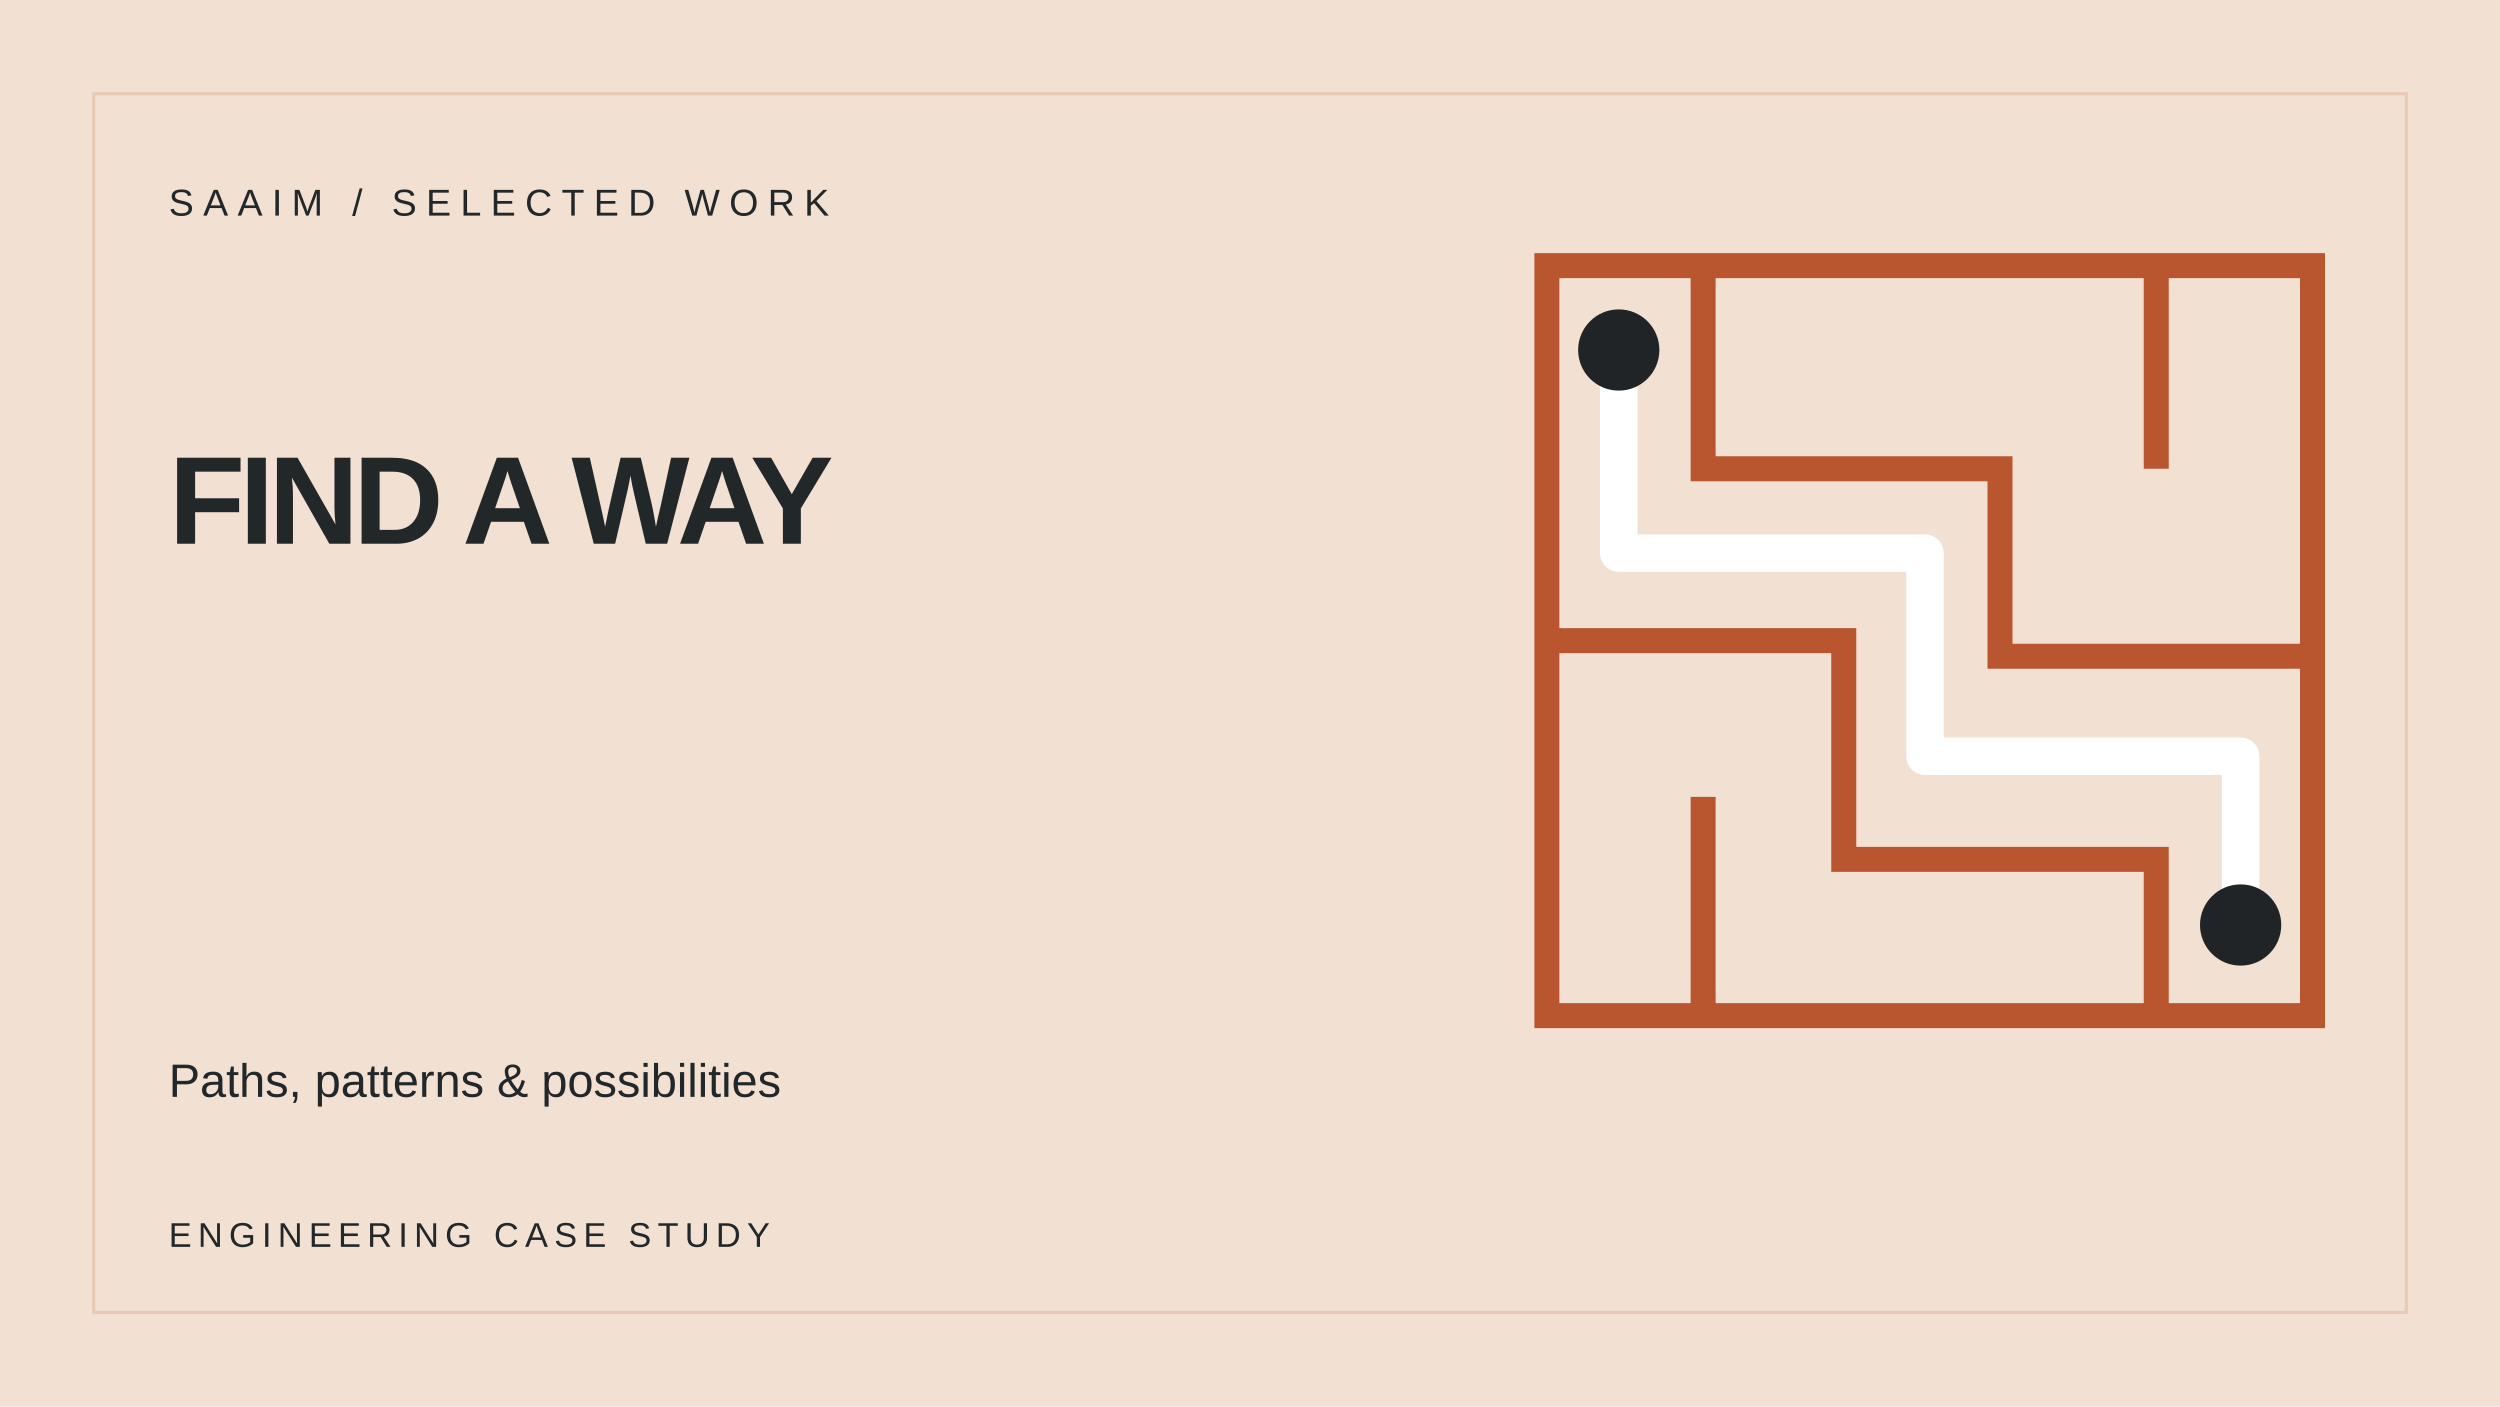
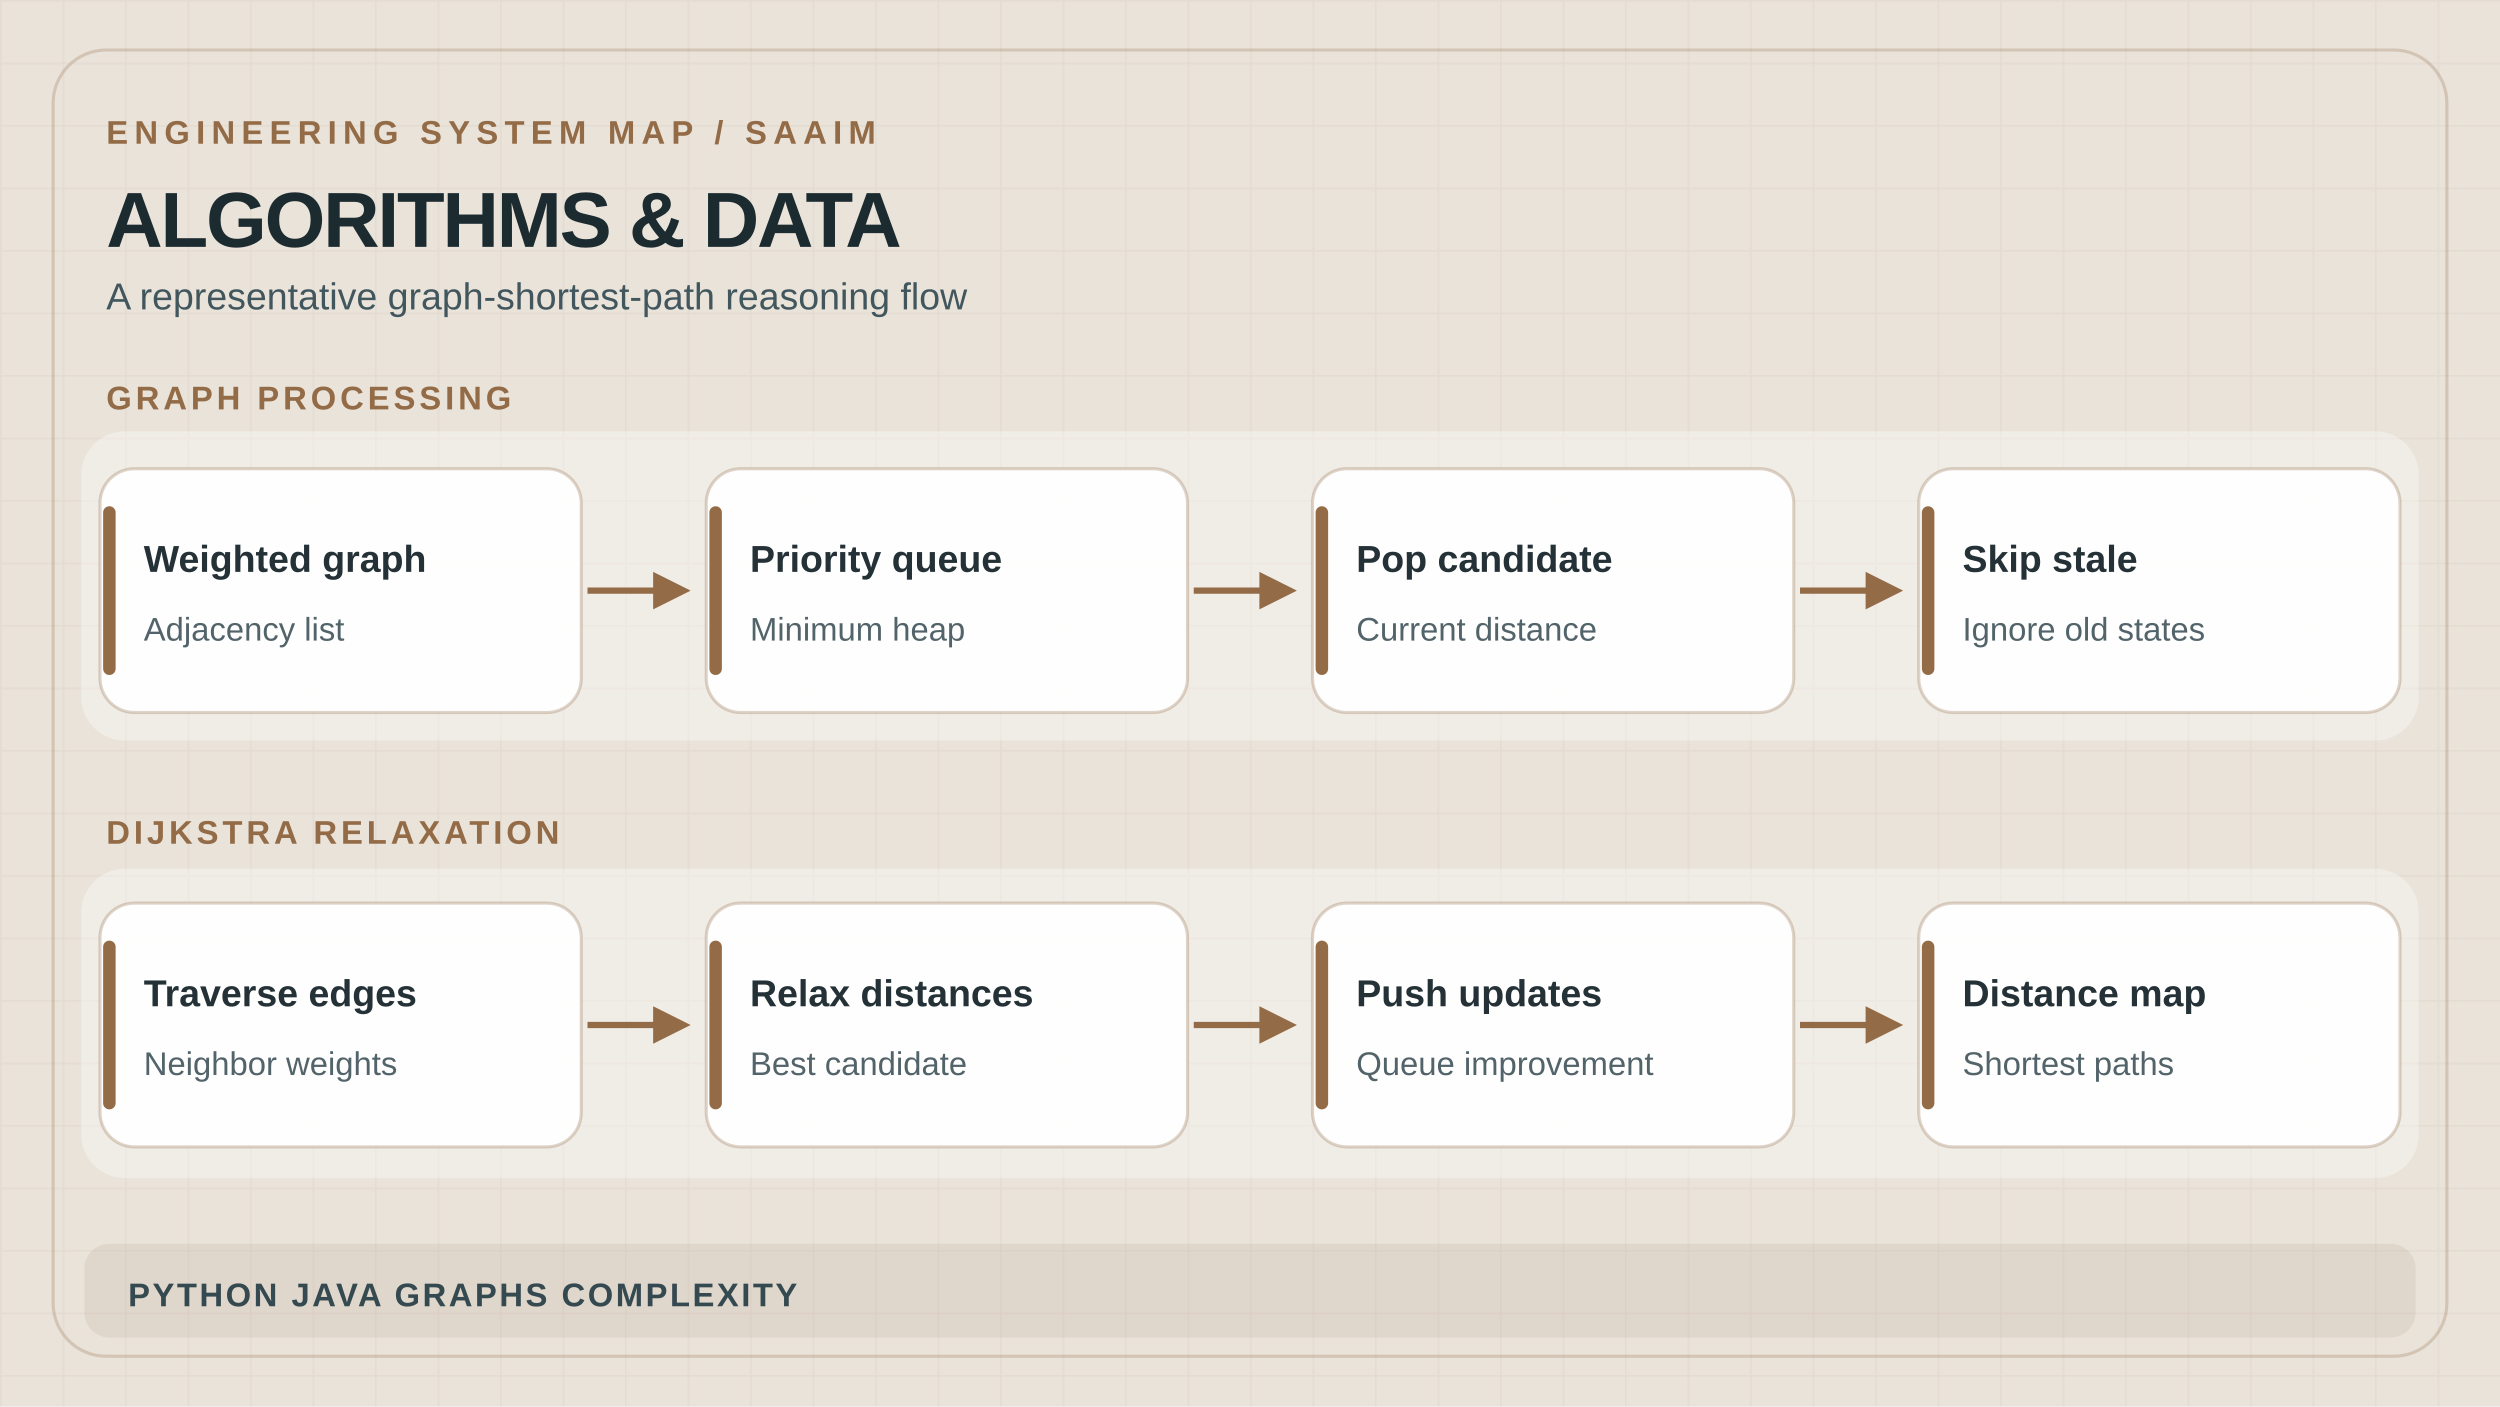
- <svg xmlns="http://www.w3.org/2000/svg" width="800" height="450" viewBox="0 0 800 450">
-   <rect width="800" height="450" fill="#f2e1d2" />
-   <path d="M30 30h740v390H30z" stroke="#b95630" stroke-opacity=".17" fill="none" />
-   <g font-family="Arial, Helvetica, sans-serif">
-     <text x="54" y="69" font-size="12" letter-spacing="3" fill="#22272a">SAAIM / SELECTED WORK</text>
-     <text x="54" y="174" font-size="40" font-weight="800" letter-spacing="-1.8" fill="#22272a">FIND A WAY</text>
-     <text x="54" y="351" font-size="15" fill="#22272a">Paths, patterns &amp; possibilities</text>
-     <g stroke="#b95630" stroke-width="8" fill="none">
-       <path d="M495 85h245v240H495zM545 85v65h95v60h100M495 205h95v70h100v50M690 85v65M545 255v70" />
-       <path d="M518 112v65h98v65h101v54" stroke="#fff" stroke-width="12" stroke-linejoin="round" />
+ <svg xmlns="http://www.w3.org/2000/svg" width="800" height="450" viewBox="0 0 800 450" role="img" aria-labelledby="title desc">
+   <defs>
+     <marker id="arrow" markerWidth="6" markerHeight="6" refX="4.5" refY="3" orient="auto">
+       <path d="M0 0 L6 3 L0 6 Z" fill="#936b46" />
+     </marker>
+     <pattern id="grid" width="20" height="20" patternUnits="userSpaceOnUse">
+       <path d="M20 0H0V20" fill="none" stroke="#936b46" stroke-opacity=".055" />
+     </pattern>
+   </defs>
+   <rect width="800" height="450" fill="#e9e3da" />
+   <rect width="800" height="450" fill="url(#grid)" />
+   <rect x="17" y="16" width="766" height="418" rx="17" fill="none" stroke="#936b46" stroke-opacity=".25" />
+   <text x="34" y="46" fill="#936b46" font-family="Arial,Helvetica,sans-serif" font-size="10.5" font-weight="700" letter-spacing="2">ENGINEERING SYSTEM MAP / SAAIM</text>
+   <text x="34" y="79" fill="#1c2b30" font-family="Arial,Helvetica,sans-serif" font-size="25" font-weight="800" letter-spacing="-.7">ALGORITHMS &amp; DATA</text>
+   <text x="34" y="99" fill="#41565d" font-family="Arial,Helvetica,sans-serif" font-size="12">A representative graph-shortest-path reasoning flow</text>
+   <g font-family="Arial,Helvetica,sans-serif">
+     <text x="34" y="131" fill="#936b46" font-size="10.5" font-weight="700" letter-spacing="1.25">GRAPH PROCESSING</text>
+     <rect x="26" y="138" width="748" height="99" rx="14" fill="#ffffff" fill-opacity=".33" />
+     <g>
+       <rect x="32" y="150" width="154" height="78" rx="11" fill="#ffffff" fill-opacity=".94" stroke="#936b46" stroke-opacity=".29" />
+       <rect x="33" y="162" width="4" height="54" rx="2" fill="#936b46" />
+       <text x="46" y="183" font-size="12" font-weight="700" fill="#243136">Weighted graph</text>
+       <text x="46" y="205" font-size="10.5" fill="#52636a">Adjacency list</text>
    </g>
-     <circle cx="518" cy="112" r="13" fill="#212427" />
-     <circle cx="717" cy="296" r="13" fill="#212427" />
-     <text x="54" y="399" font-size="11" letter-spacing="2" fill="#22272a">ENGINEERING CASE STUDY</text>
+     <g>
+       <rect x="226" y="150" width="154" height="78" rx="11" fill="#ffffff" fill-opacity=".94" stroke="#936b46" stroke-opacity=".29" />
+       <rect x="227" y="162" width="4" height="54" rx="2" fill="#936b46" />
+       <text x="240" y="183" font-size="12" font-weight="700" fill="#243136">Priority queue</text>
+       <text x="240" y="205" font-size="10.5" fill="#52636a">Minimum heap</text>
+     </g>
+     <g>
+       <rect x="420" y="150" width="154" height="78" rx="11" fill="#ffffff" fill-opacity=".94" stroke="#936b46" stroke-opacity=".29" />
+       <rect x="421" y="162" width="4" height="54" rx="2" fill="#936b46" />
+       <text x="434" y="183" font-size="12" font-weight="700" fill="#243136">Pop candidate</text>
+       <text x="434" y="205" font-size="10.5" fill="#52636a">Current distance</text>
+     </g>
+     <g>
+       <rect x="614" y="150" width="154" height="78" rx="11" fill="#ffffff" fill-opacity=".94" stroke="#936b46" stroke-opacity=".29" />
+       <rect x="615" y="162" width="4" height="54" rx="2" fill="#936b46" />
+       <text x="628" y="183" font-size="12" font-weight="700" fill="#243136">Skip stale</text>
+       <text x="628" y="205" font-size="10.5" fill="#52636a">Ignore old states</text>
+     </g>
+     <path d="M188 189 H218" stroke="#936b46" stroke-width="2" fill="none" marker-end="url(#arrow)" />
+     <path d="M382 189 H412" stroke="#936b46" stroke-width="2" fill="none" marker-end="url(#arrow)" />
+     <path d="M576 189 H606" stroke="#936b46" stroke-width="2" fill="none" marker-end="url(#arrow)" />
+     <text x="34" y="270" fill="#936b46" font-size="10.5" font-weight="700" letter-spacing="1.25">DIJKSTRA RELAXATION</text>
+     <rect x="26" y="278" width="748" height="99" rx="14" fill="#ffffff" fill-opacity=".33" />
+     <g>
+       <rect x="32" y="289" width="154" height="78" rx="11" fill="#ffffff" fill-opacity=".94" stroke="#936b46" stroke-opacity=".29" />
+       <rect x="33" y="301" width="4" height="54" rx="2" fill="#936b46" />
+       <text x="46" y="322" font-size="12" font-weight="700" fill="#243136">Traverse edges</text>
+       <text x="46" y="344" font-size="10.5" fill="#52636a">Neighbor weights</text>
+     </g>
+     <g>
+       <rect x="226" y="289" width="154" height="78" rx="11" fill="#ffffff" fill-opacity=".94" stroke="#936b46" stroke-opacity=".29" />
+       <rect x="227" y="301" width="4" height="54" rx="2" fill="#936b46" />
+       <text x="240" y="322" font-size="12" font-weight="700" fill="#243136">Relax distances</text>
+       <text x="240" y="344" font-size="10.5" fill="#52636a">Best candidate</text>
+     </g>
+     <g>
+       <rect x="420" y="289" width="154" height="78" rx="11" fill="#ffffff" fill-opacity=".94" stroke="#936b46" stroke-opacity=".29" />
+       <rect x="421" y="301" width="4" height="54" rx="2" fill="#936b46" />
+       <text x="434" y="322" font-size="12" font-weight="700" fill="#243136">Push updates</text>
+       <text x="434" y="344" font-size="10.5" fill="#52636a">Queue improvement</text>
+     </g>
+     <g>
+       <rect x="614" y="289" width="154" height="78" rx="11" fill="#ffffff" fill-opacity=".94" stroke="#936b46" stroke-opacity=".29" />
+       <rect x="615" y="301" width="4" height="54" rx="2" fill="#936b46" />
+       <text x="628" y="322" font-size="12" font-weight="700" fill="#243136">Distance map</text>
+       <text x="628" y="344" font-size="10.5" fill="#52636a">Shortest paths</text>
+     </g>
+     <path d="M188 328 H218" stroke="#936b46" stroke-width="2" fill="none" marker-end="url(#arrow)" />
+     <path d="M382 328 H412" stroke="#936b46" stroke-width="2" fill="none" marker-end="url(#arrow)" />
+     <path d="M576 328 H606" stroke="#936b46" stroke-width="2" fill="none" marker-end="url(#arrow)" />
+     <rect x="27" y="398" width="746" height="30" rx="8" fill="#936b46" fill-opacity=".10" />
+     <text x="41" y="418" font-size="10.5" font-weight="700" letter-spacing=".8" fill="#354a50">PYTHON   JAVA   GRAPHS   COMPLEXITY</text>
  </g>
</svg>
